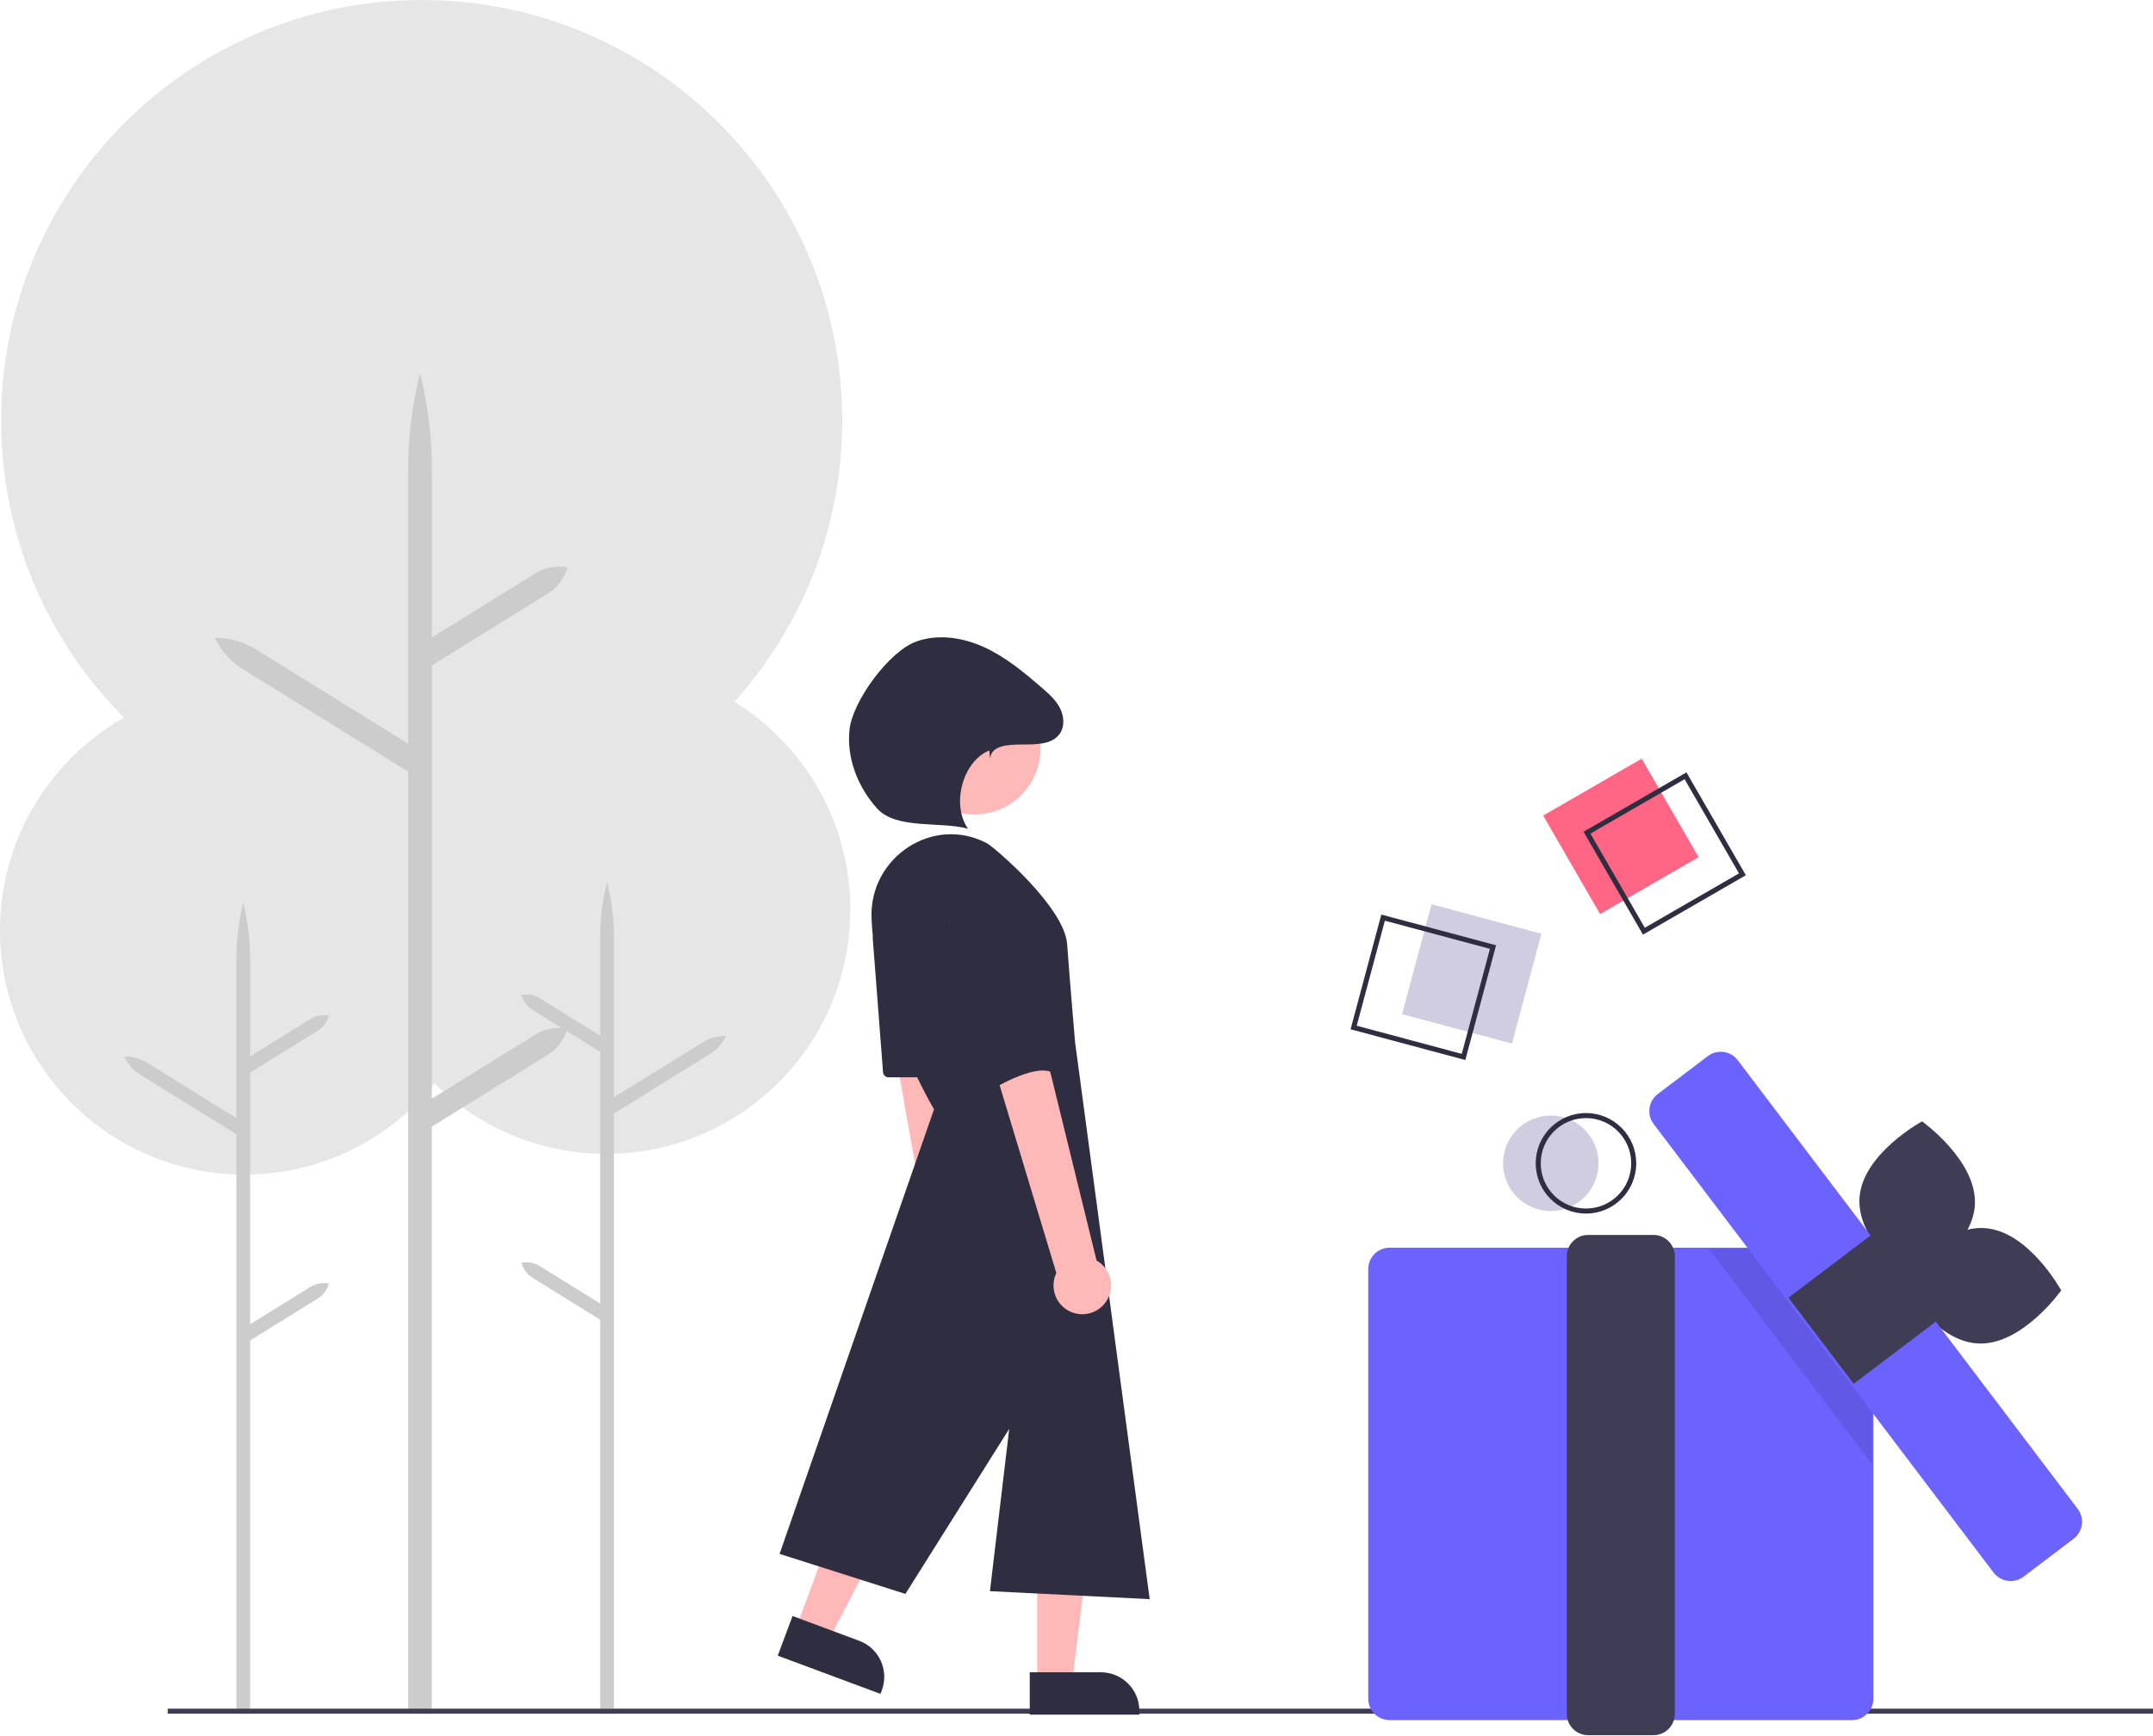
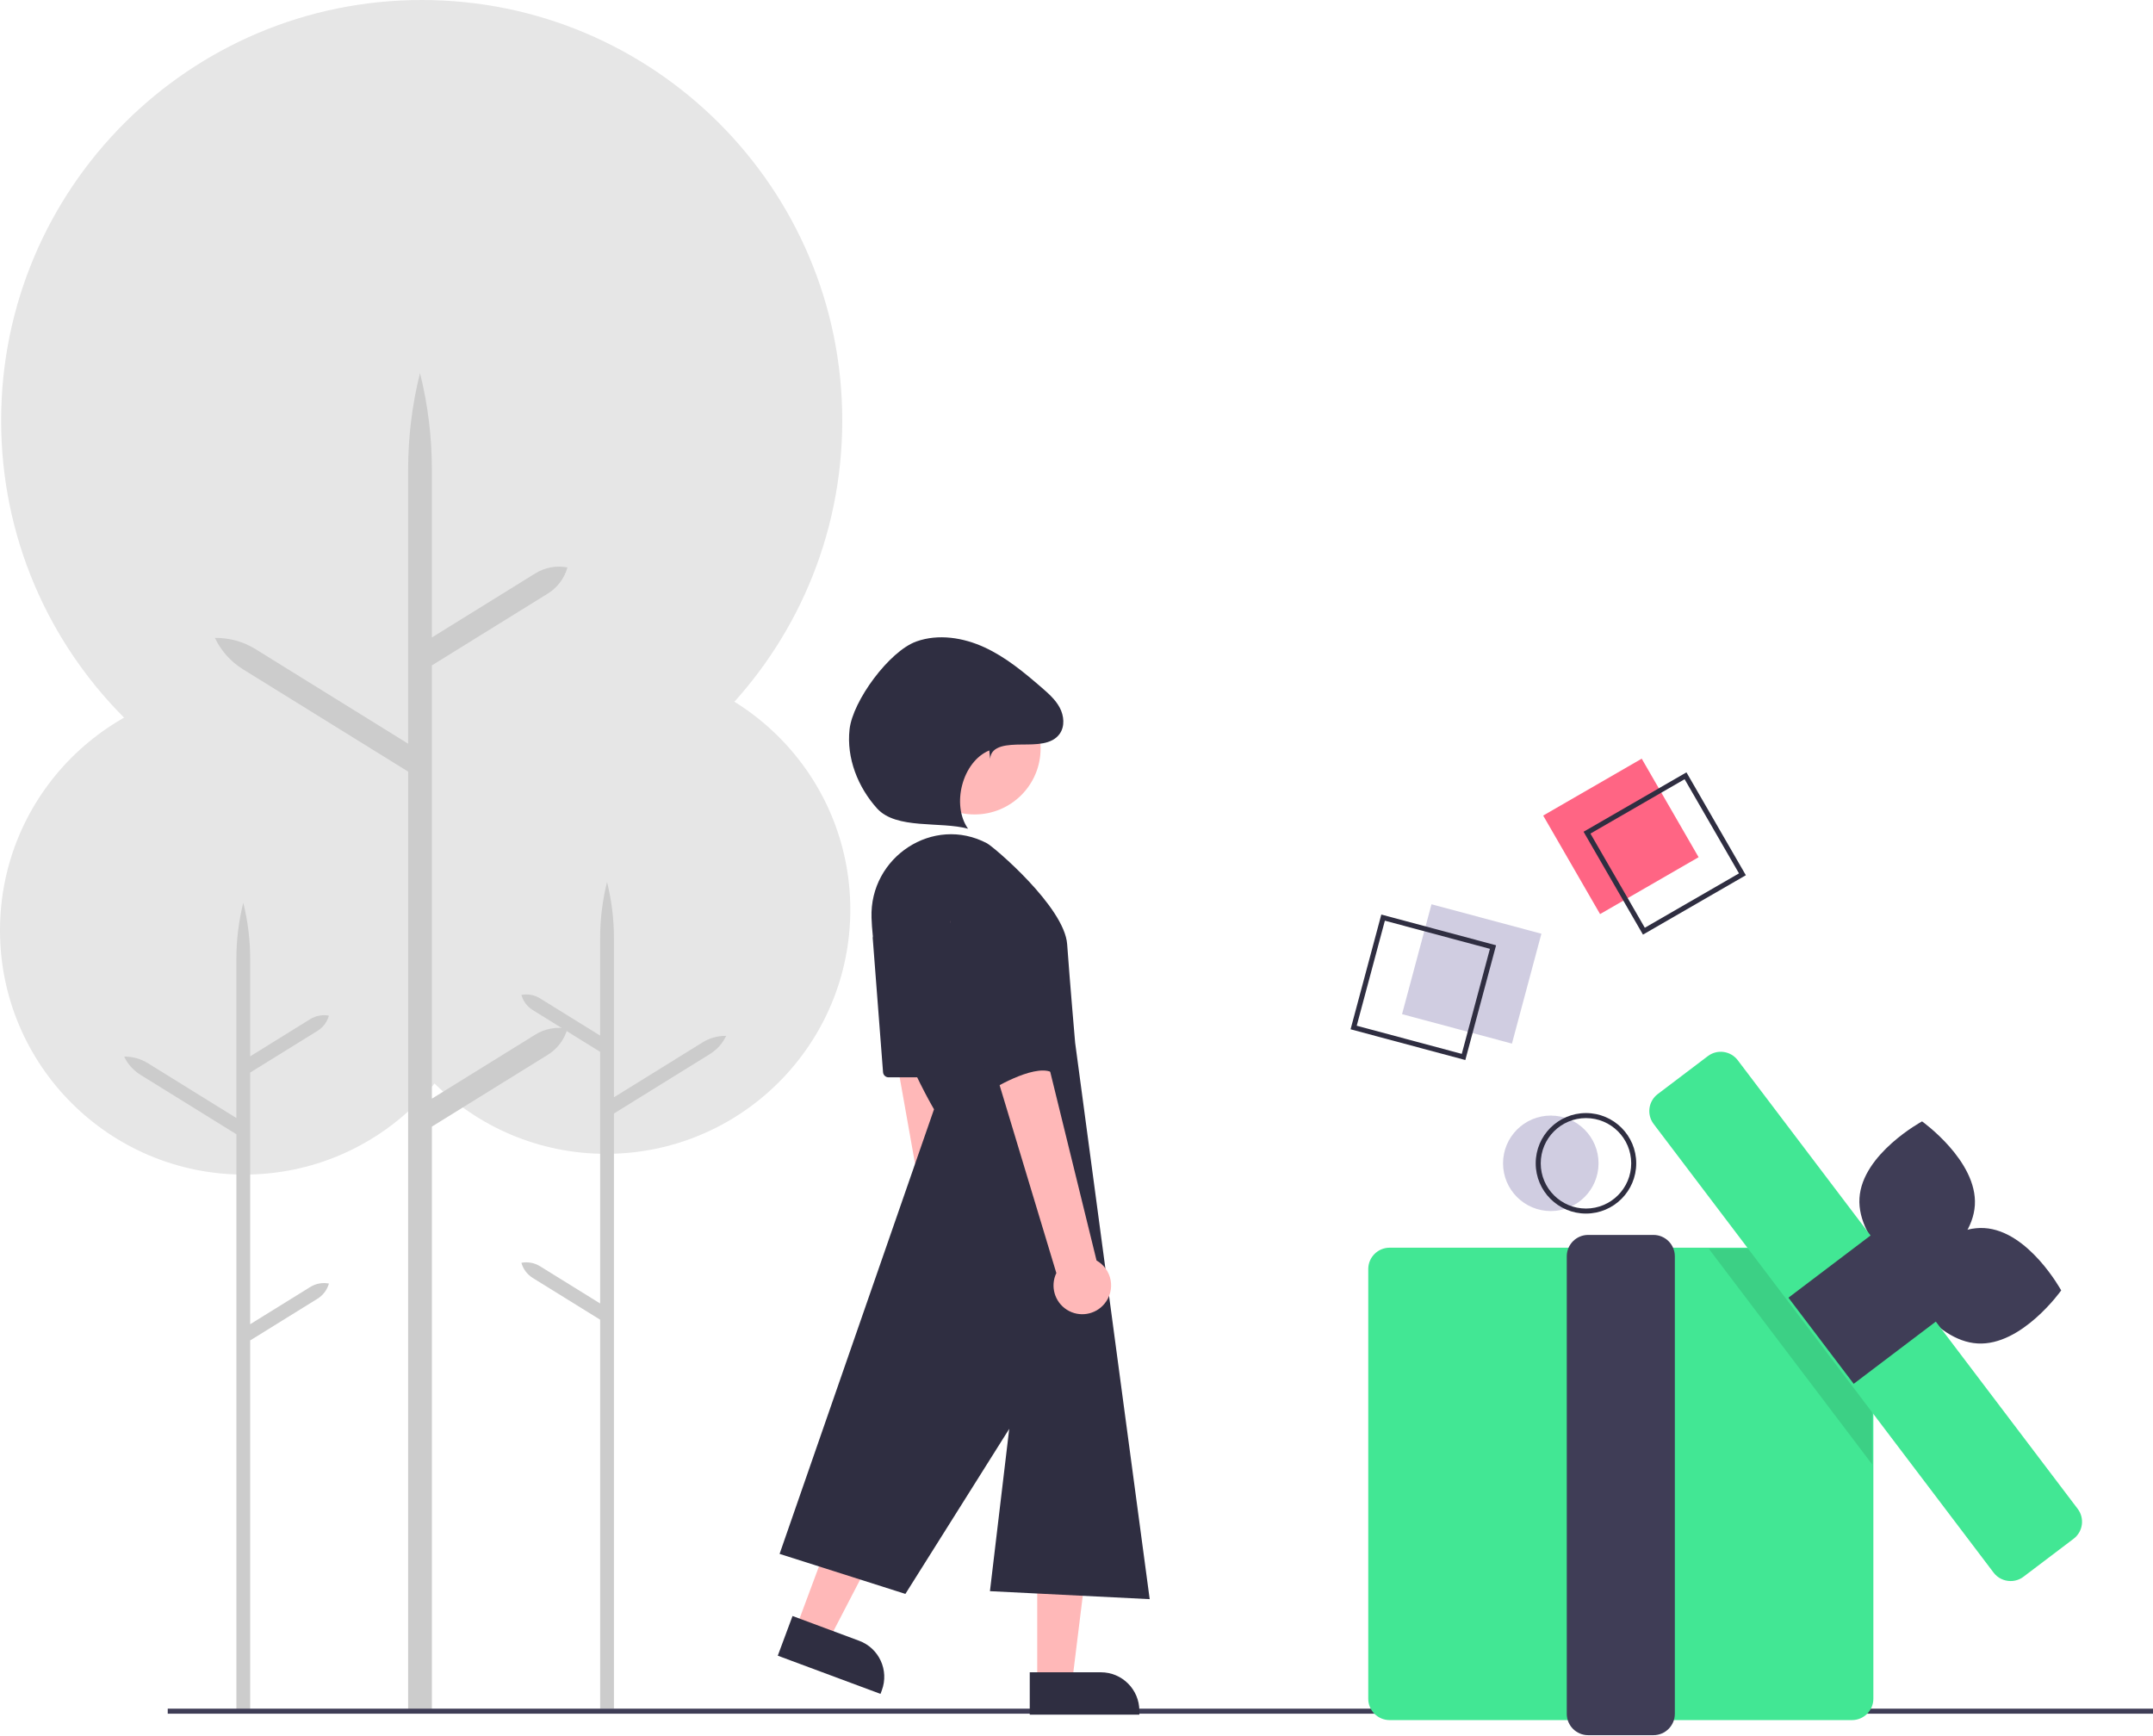
<svg xmlns="http://www.w3.org/2000/svg" id="b2cac8c7-99a7-498b-9b00-d1bcd66eb524" data-name="Layer 1" width="856.746" height="690.553" viewBox="0 0 856.746 690.553">
  <circle cx="241.167" cy="361.995" r="97.2" fill="#e6e6e6" />
  <path d="M386.532,608.657l23.91,14.816V523.321L383.642,506.714a10.396,10.396,0,0,1-4.536-6.039h0a10.396,10.396,0,0,1,7.427,1.374l23.91,14.816V478.03a91.89,91.89,0,0,1,2.744-22.286,91.887,91.887,0,0,1,2.744,22.286v63.387l35.274-21.858a17.286,17.286,0,0,1,9.389-2.59,17.287,17.287,0,0,1-6.498,7.254l-38.164,23.649V784.724h-5.487V629.928L383.642,613.321a10.396,10.396,0,0,1-4.536-6.039h0A10.396,10.396,0,0,1,386.532,608.657Z" transform="translate(-171.6269 -104.7236)" fill="#ccc" />
  <circle cx="97.2" cy="370.247" r="97.2" fill="#e6e6e6" />
  <path d="M295.089,616.91,271.179,631.726V531.574l26.8-16.607a10.396,10.396,0,0,0,4.536-6.039h0a10.396,10.396,0,0,0-7.427,1.374l-23.91,14.816V486.283a91.889,91.889,0,0,0-2.744-22.286,91.888,91.888,0,0,0-2.744,22.286v63.387L230.418,527.812a17.286,17.286,0,0,0-9.389-2.59,17.287,17.287,0,0,0,6.498,7.254l38.164,23.649V785.247H271.179V638.181l26.8-16.607a10.396,10.396,0,0,0,4.536-6.039h0A10.396,10.396,0,0,0,295.089,616.91Z" transform="translate(-171.6269 -104.7236)" fill="#ccc" />
  <circle cx="167.808" cy="167.355" r="167.355" fill="#e6e6e6" />
  <path d="M384.651,516.46l-41.167,25.51V369.534l46.143-28.593a17.899,17.899,0,0,0,7.81-10.397l0-0h-0a17.9,17.9,0,0,0-12.787,2.366l-41.167,25.51V291.555a158.211,158.211,0,0,0-4.724-38.371,158.208,158.208,0,0,0-4.724,38.371v109.137L273.304,363.057a29.763,29.763,0,0,0-16.165-4.46,29.763,29.763,0,0,0,11.188,12.49l65.709,40.718V785.614h9.447V553.084L389.627,524.491a17.899,17.899,0,0,0,7.811-10.397l0-0h-0A17.9,17.9,0,0,0,384.651,516.46Z" transform="translate(-171.6269 -104.7236)" fill="#ccc" />
  <rect x="66.746" y="680" width="790" height="2" fill="#3f3d56" />
  <rect x="793.994" y="414.943" width="45.274" height="45.274" transform="translate(-281.0094 362.2168) rotate(-30)" fill="#ff6584" />
  <path d="M825.415,476.676l-23.638-40.941,40.941-23.637,23.638,40.942Zm-20.905-40.209,21.638,37.477L863.624,452.306l-21.638-37.477Z" transform="translate(-171.6269 -104.7236)" fill="#2f2e41" />
  <circle cx="617.108" cy="462.969" r="19" fill="#d0cde1" />
  <path d="M802.735,587.692a20,20,0,1,1,20-20A20,20,0,0,1,802.735,587.692Zm0-38a18,18,0,1,0,18,18A18,18,0,0,0,802.735,549.692Z" transform="translate(-171.6269 -104.7236)" fill="#2f2e41" />
-   <path d="M908.597,789.272h-184a8.51,8.51,0,0,1-8.5-8.5v-171a8.51,8.51,0,0,1,8.5-8.5h184a8.51,8.51,0,0,1,8.5,8.5v171A8.51,8.51,0,0,1,908.597,789.272Z" transform="translate(-171.6269 -104.7236)" fill="#6c63ff" />
+   <path d="M908.597,789.272h-184a8.51,8.51,0,0,1-8.5-8.5v-171a8.51,8.51,0,0,1,8.5-8.5h184a8.51,8.51,0,0,1,8.5,8.5v171A8.51,8.51,0,0,1,908.597,789.272Z" transform="translate(-171.6269 -104.7236)" fill="#42e794" />
  <path d="M829.596,795.276h-26a8.51,8.51,0,0,1-8.5-8.5v-182.084a8.51,8.51,0,0,1,8.5-8.5h26a8.51,8.51,0,0,1,8.5,8.5v182.084A8.51,8.51,0,0,1,829.596,795.276Z" transform="translate(-171.6269 -104.7236)" fill="#3f3d56" />
  <path d="M957.484,584.345c-1.075,17.64-24.904,30.542-24.904,30.542s-22.086-15.699-21.011-33.34,24.904-30.542,24.904-30.542S958.559,566.705,957.484,584.345Z" transform="translate(-171.6269 -104.7236)" fill="#3f3d56" />
  <path d="M958.563,639.384c-17.644-1.02-30.619-24.808-30.619-24.808s15.63-22.135,33.274-21.115S991.837,618.269,991.837,618.269,976.207,640.404,958.563,639.384Z" transform="translate(-171.6269 -104.7236)" fill="#3f3d56" />
  <polygon points="744.97 517.469 744.97 582.749 680.04 497.049 729.5 497.049 744.97 517.469" opacity="0.1" style="isolation:isolate" />
-   <path d="M971.719,733.938a8.489,8.489,0,0,1-6.785-3.363L829.66,552.033a8.5,8.5,0,0,1,1.642-11.908l19.927-15.098a8.498,8.498,0,0,1,11.908,1.643L998.411,705.21a8.5,8.5,0,0,1-1.642,11.908L976.842,732.216A8.454,8.454,0,0,1,971.719,733.938Z" transform="translate(-171.6269 -104.7236)" fill="#6c63ff" />
+   <path d="M971.719,733.938a8.489,8.489,0,0,1-6.785-3.363L829.66,552.033a8.5,8.5,0,0,1,1.642-11.908l19.927-15.098a8.498,8.498,0,0,1,11.908,1.643L998.411,705.21a8.5,8.5,0,0,1-1.642,11.908L976.842,732.216A8.454,8.454,0,0,1,971.719,733.938Z" transform="translate(-171.6269 -104.7236)" fill="#42e794" />
  <rect x="891.919" y="603.825" width="43" height="43" transform="translate(-363.891 573.7996) rotate(-37.15004)" fill="#3f3d56" />
  <rect x="734.633" y="469.685" width="45.274" height="45.274" transform="translate(-85.89891 991.6431) rotate(-75)" fill="#d0cde1" />
  <path d="M754.726,526.585l-45.663-12.235,12.235-45.664,45.663,12.235ZM711.512,512.935l41.8,11.2,11.2-41.801-41.8-11.2Z" transform="translate(-171.6269 -104.7236)" fill="#2f2e41" />
  <path d="M562.376,632.723a11.382,11.382,0,0,0-1.165-17.414L542.847,467.278,519.121,474.333l25.615,144.059A11.444,11.444,0,0,0,562.376,632.723Z" transform="translate(-171.6269 -104.7236)" fill="#ffb8b8" />
  <polygon points="412.742 669.489 426.619 669.489 433.224 615.964 412.742 615.964 412.742 669.489" fill="#ffb8b8" />
  <path d="M581.396,770.248h43.613a0,0,0,0,1,0,0v16.851a0,0,0,0,1,0,0H596.705a15.309,15.309,0,0,1-15.309-15.309v-1.541A0,0,0,0,1,581.396,770.248Z" transform="translate(1034.778 1452.623) rotate(-180)" fill="#2f2e41" />
  <polygon points="316.779 647.875 329.786 652.713 354.636 604.848 335.44 597.707 316.779 647.875" fill="#ffb8b8" />
  <path d="M482.696,754.919h43.613a0,0,0,0,1,0,0V771.77a0,0,0,0,1,0,0H498.005a15.309,15.309,0,0,1-15.309-15.309v-1.541A0,0,0,0,1,482.696,754.919Z" transform="translate(539.601 1549.959) rotate(-159.5964)" fill="#2f2e41" />
  <circle cx="387.848" cy="297.888" r="26.239" fill="#ffb8b8" />
  <path d="M518.434,469.953c-.822-24.168,24.579-40.934,45.95-29.619,2.723,1.442,30.838,25.328,31.897,40.161s3.179,39.203,3.179,39.203L629.127,741.141l-63.572-3.179,7.677-64.598-41.322,65.691-50.059-15.926,61.453-176.942S519.679,506.579,518.434,469.953Z" transform="translate(-171.6269 -104.7236)" fill="#2f2e41" />
  <path d="M518.935,478.367l4.082,53.069a2.206,2.206,0,0,0,2.2,2.037H543.178a2.206,2.206,0,0,0,2.037-3.052L523.172,477.352A2.206,2.206,0,0,0,518.935,478.367Z" transform="translate(-171.6269 -104.7236)" fill="#2f2e41" />
  <path d="M611.175,623.528a11.382,11.382,0,0,0-3.195-17.158l-35.562-144.864-22.738,9.783,42.298,140.071a11.444,11.444,0,0,0,19.197,12.168Z" transform="translate(-171.6269 -104.7236)" fill="#ffb8b8" />
  <path d="M552.841,448.71s-7.417,14.833,0,41.322S565.555,538.77,565.555,538.77s16.953-10.595,24.369-7.417S578.192,460.743,578.192,460.743,566.614,435.996,552.841,448.71Z" transform="translate(-171.6269 -104.7236)" fill="#2f2e41" />
  <path d="M565.632,406.706c.354-5.444,7.223-5.631,12.679-5.683s11.978.143,15.065-4.355c2.04-2.973,1.65-7.1-.035-10.288s-4.458-5.639-7.185-7.997c-7.041-6.089-14.298-12.129-22.752-16.027s-18.36-5.472-27.128-2.344c-10.77,3.843-25.329,23.626-26.587,34.992s3.285,22.953,10.942,31.446,25.182,5.066,36.211,8.088c-6.705-9.49-2.285-26.733,8.456-31.164Z" transform="translate(-171.6269 -104.7236)" fill="#2f2e41" />
</svg>
